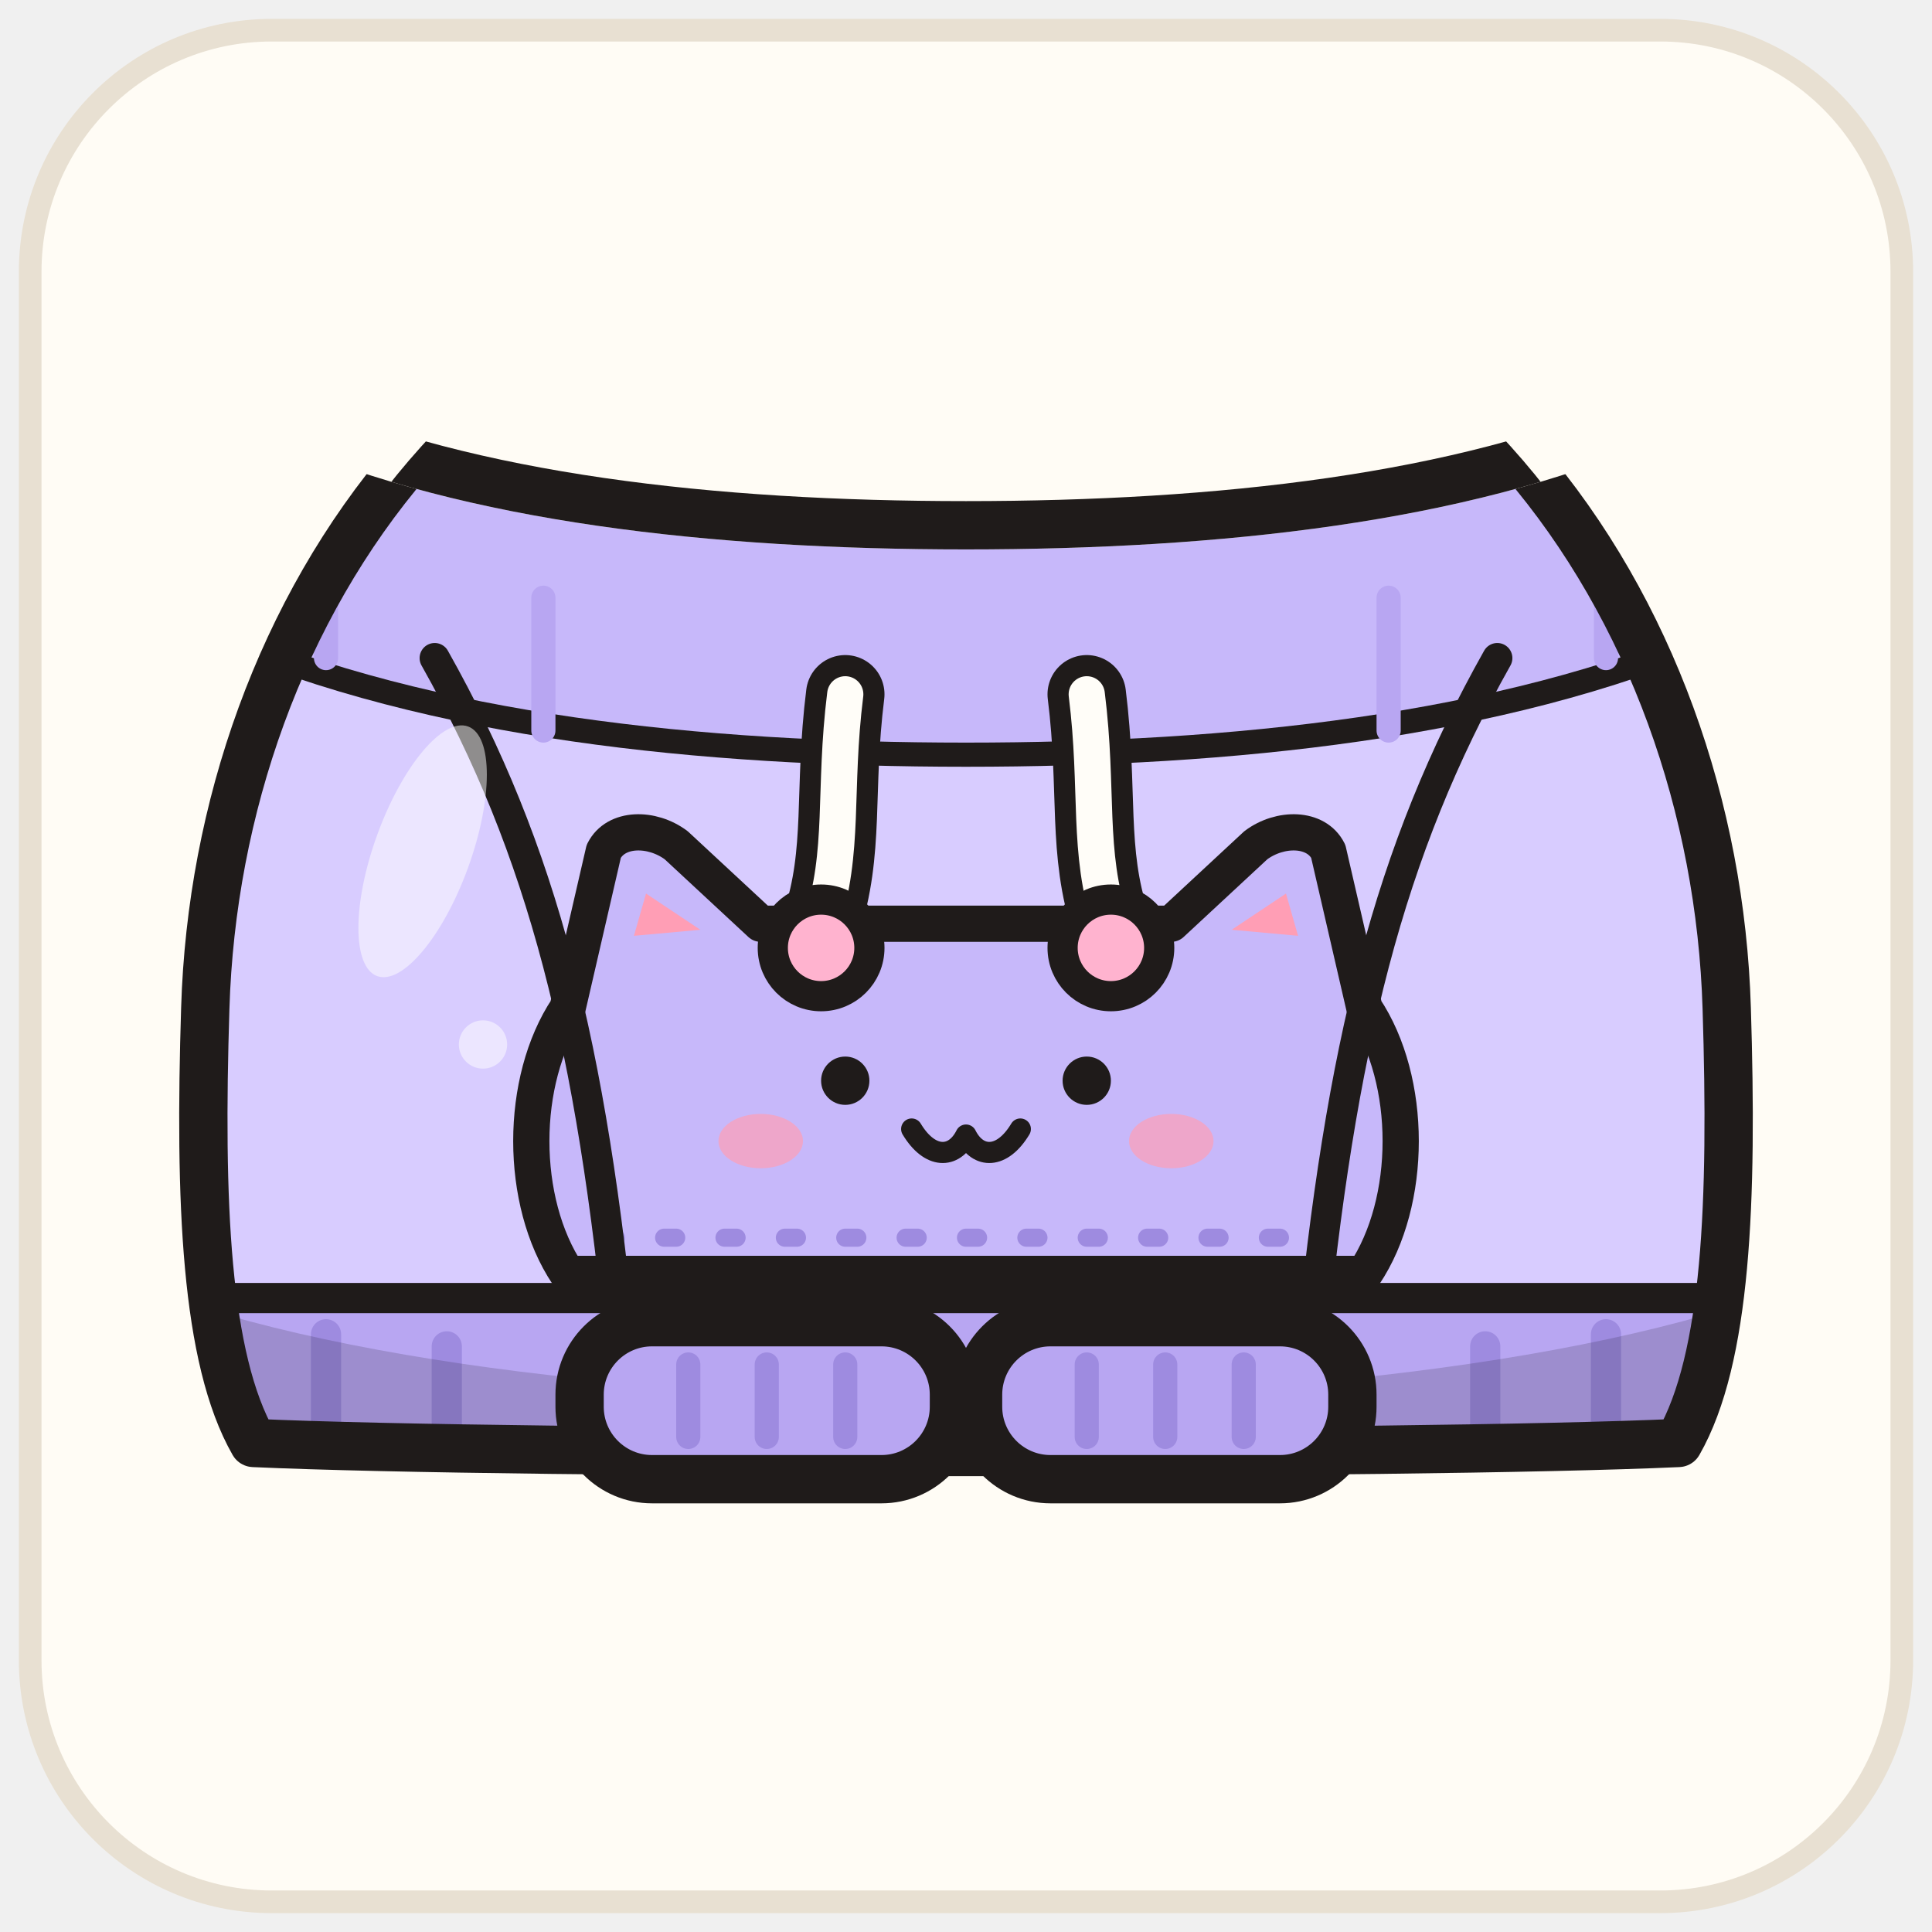
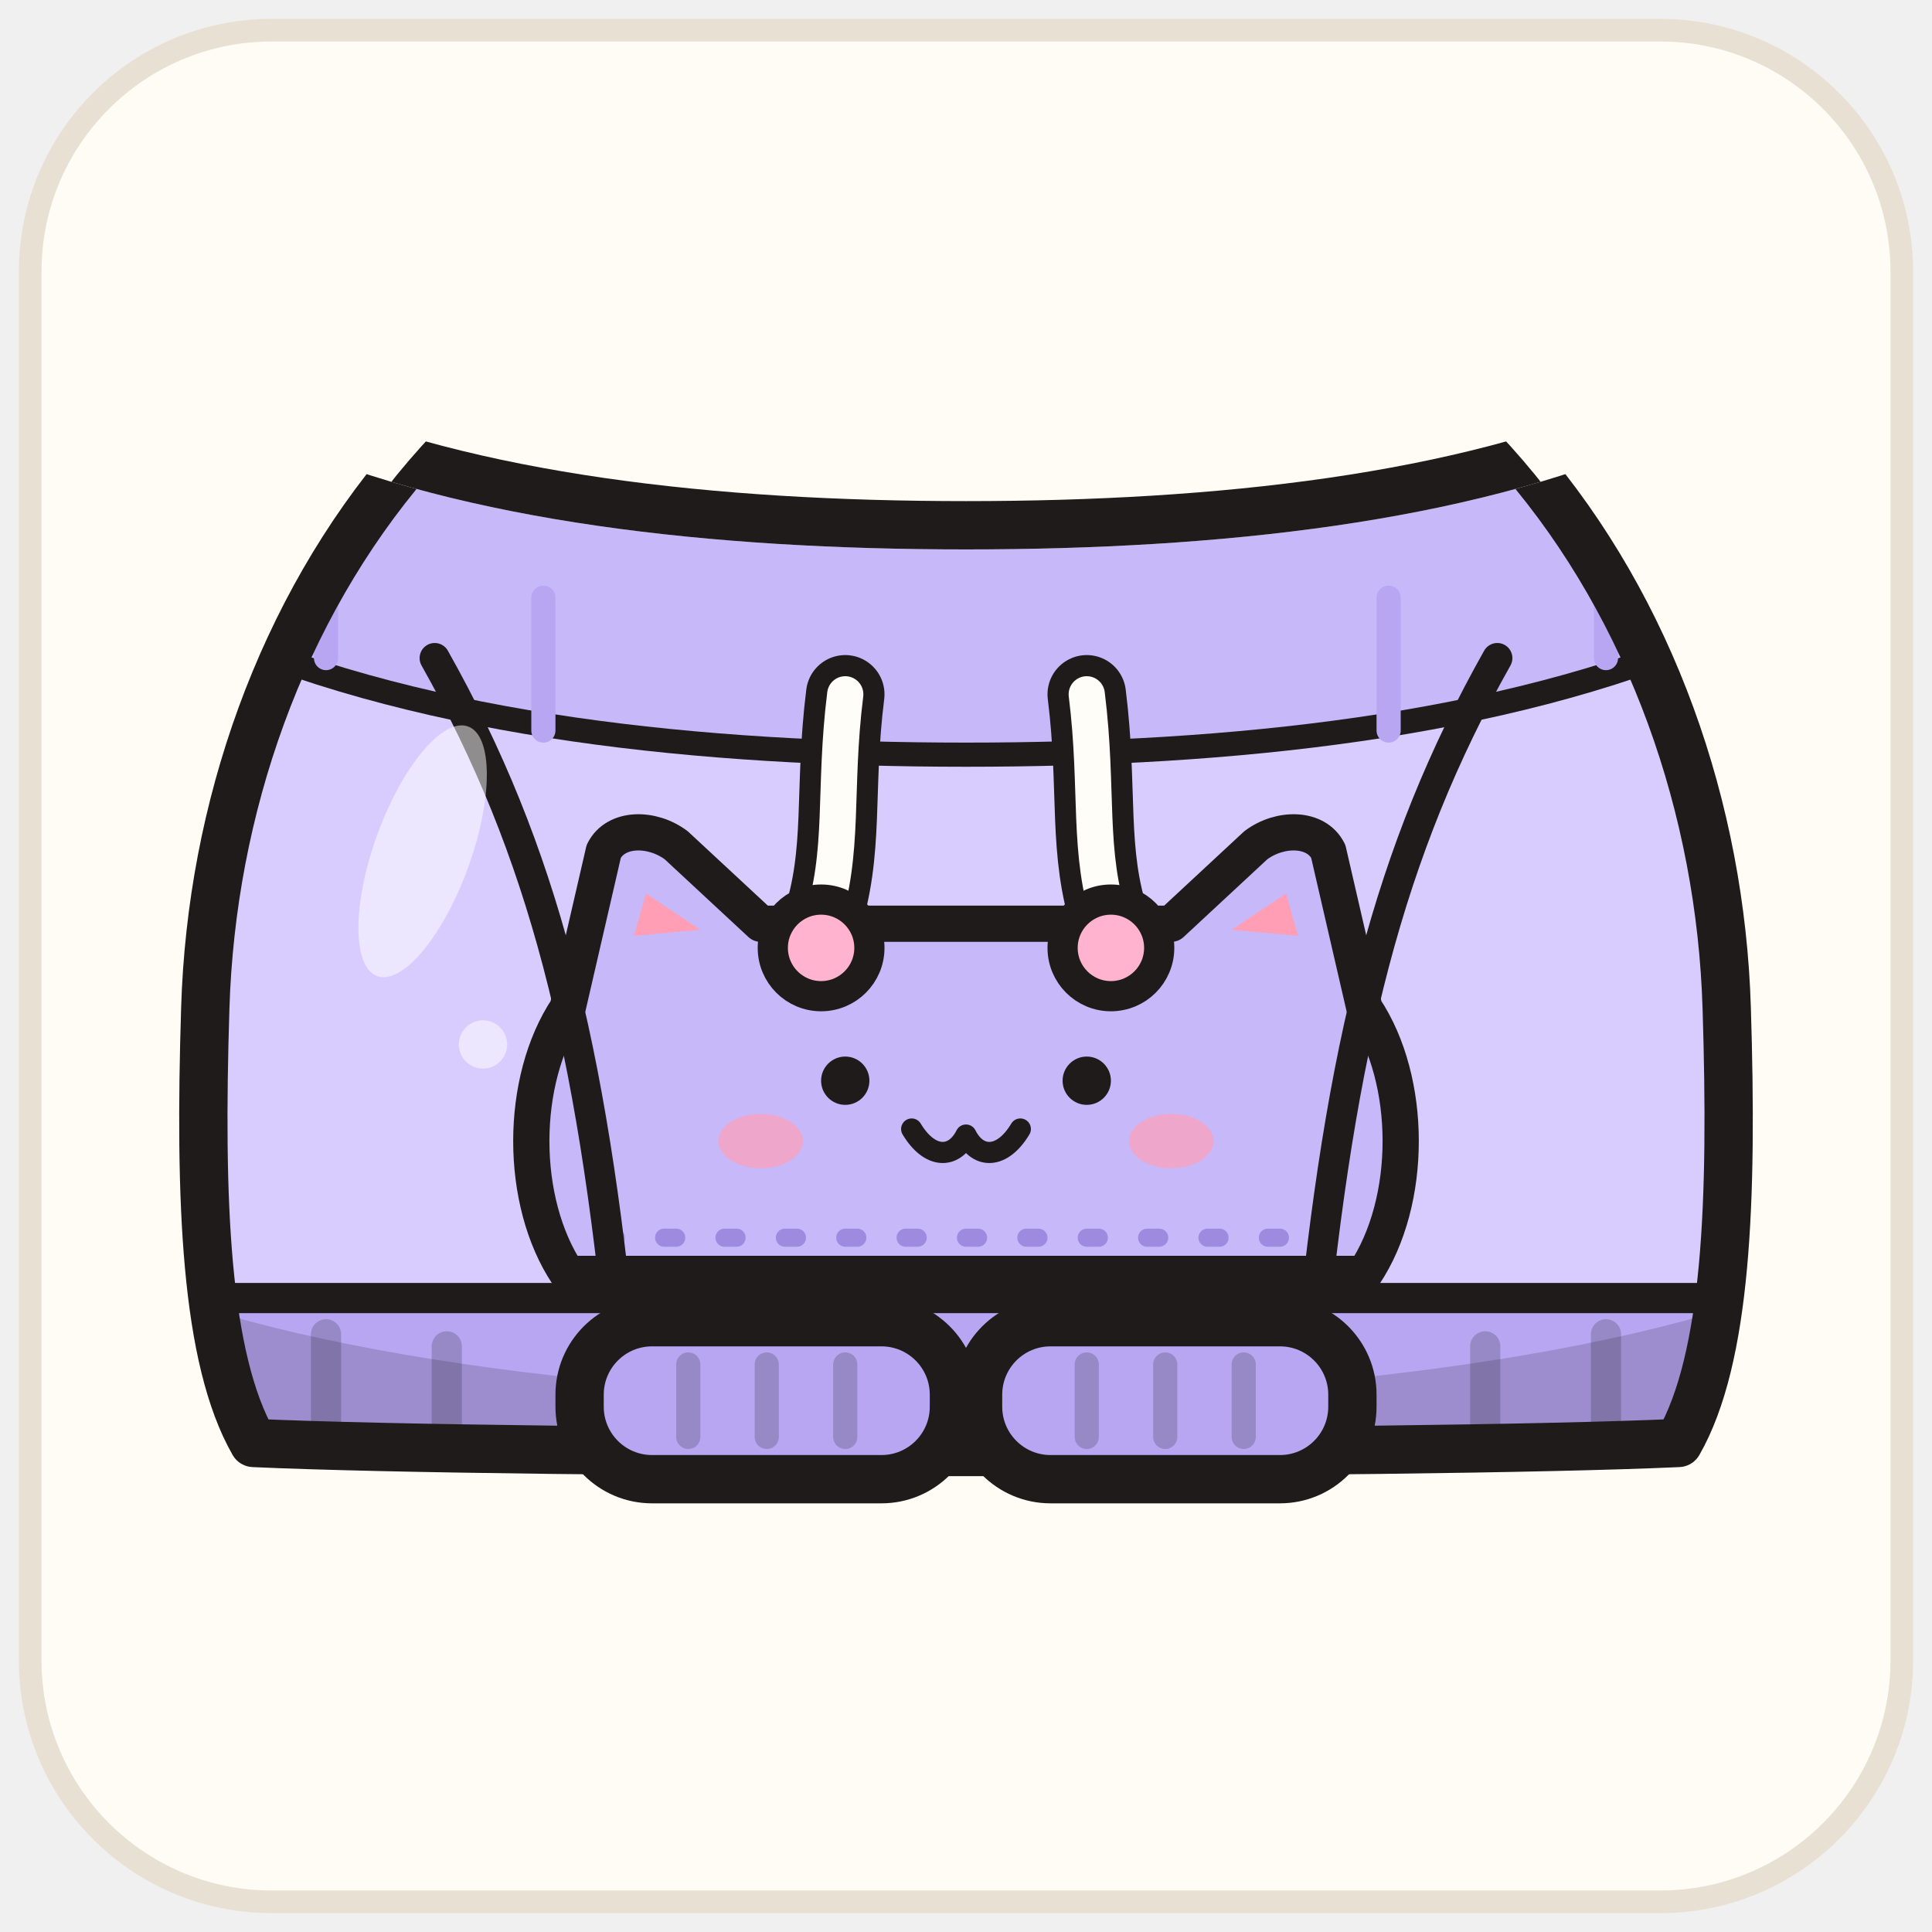
<svg xmlns="http://www.w3.org/2000/svg" viewBox="0 0 256 256" width="256" height="256">
  <rect x="4" y="4" width="248" height="248" rx="32" fill="#FFFCF5" stroke="#E8E0D2" stroke-width="3" />
  <svg x="20" y="20" width="216" height="216" viewBox="121 256 270 270" preserveAspectRatio="xMidYMid meet" overflow="visible">
    <defs>
      <path id="sw-head" d="M256 318 C172 318 96 300 92 232 C88 185 100 150 118 128 C112 104 118 74 134 60 C146 50 160 52 170 62 C184 76 196 90 208 100 C236 94 276 94 304 100 C316 90 328 76 342 62 C352 52 366 50 378 60 C394 74 400 104 394 128 C412 150 424 185 420 232 C416 300 340 318 256 318 Z" />
      <path id="sw-shape" d="M256 266 C336 266 380 332 382 398 C383 430 382 456 374 470 C330 472 182 472 138 470 C130 456 129 430 130 398 C132 332 176 266 256 266 Z" />
      <clipPath id="sw-clip">
        <use href="#sw-shape" />
      </clipPath>
      <mask id="sw-cut" maskUnits="userSpaceOnUse" x="0" y="0" width="512" height="512">
        <rect width="512" height="512" fill="#fff" />
        <use href="#sw-head" fill="#000" stroke="#000" stroke-width="8" />
      </mask>
    </defs>
    <g stroke-linejoin="round" stroke-linecap="round">
      <g mask="url(#sw-cut)">
        <g clip-path="url(#sw-clip)">
          <rect x="100" y="250" width="312" height="240" fill="#D8CCFF" data-dye="a" />
          <g>
            <path fill="#C7B8FA" data-dye="b" stroke="#1F1B1A" stroke-width="6" d="M190 398 L196 372 C198 368 204 368 208 371 L222 384 L290 384 L304 371 C308 368 314 368 316 372 L322 398 C330 410 330 430 322 442 L190 442 C182 430 182 410 190 398 Z" />
            <path fill="#FF9EB5" d="M201 386 L203 379 L212 385 Z M311 386 L309 379 L300 385 Z" />
            <circle cx="236" cy="410" r="4" fill="#1F1B1A" />
            <circle cx="276" cy="410" r="4" fill="#1F1B1A" />
            <path fill="none" stroke="#1F1B1A" stroke-width="3.5" d="M247 418 C250 423 254 423 256 419 C258 423 262 423 265 418" />
            <ellipse cx="222" cy="420" rx="7" ry="4.5" fill="#FF9EB5" opacity="0.7" />
            <ellipse cx="290" cy="420" rx="7" ry="4.5" fill="#FF9EB5" opacity="0.7" />
            <path fill="none" stroke="#9E8BE0" stroke-width="3" stroke-dasharray="2 8" d="M196 436 L316 436" />
          </g>
          <rect x="100" y="446" width="312" height="40" fill="#B8A6F2" data-dye="b" />
-           <path fill="none" stroke="#9E8BE0" stroke-width="5" d="M150 452 L150 474 M170 454 L170 478 M342 454 L342 478 M362 452 L362 474" />
+           <path fill="none" stroke="#000000" stroke-opacity="0.18" stroke-width="5" d="M150 452 L150 474 M170 454 L170 478 M342 454 L342 478 M362 452 L362 474" />
          <path fill="none" stroke="#1F1B1A" stroke-width="5" d="M128 446 L384 446" />
          <use href="#sw-head" fill="#000" fill-opacity="0.15" transform="translate(0 20)" />
          <path fill="#000" fill-opacity="0.15" d="M110 440 C170 470 342 470 402 440 L402 500 L110 500 Z" />
          <path fill="none" stroke="#1F1B1A" stroke-width="68" d="M92 238 C96 306 172 324 256 324 C340 324 416 306 420 238" />
          <mask id="sw-collar-1" maskUnits="userSpaceOnUse" x="0" y="0" width="512" height="512">
            <path fill="none" stroke="#fff" stroke-width="60" d="M92 238 C96 306 172 324 256 324 C340 324 416 306 420 238" />
          </mask>
          <rect x="60" y="180" width="392" height="260" fill="#C7B8FA" data-dye="b" mask="url(#sw-collar-1)" />
          <path fill="none" stroke="#B8A6F2" stroke-width="4" d="M150 318 L150 340 M186 330 L186 352 M326 330 L326 352 M362 318 L362 340" />
          <path fill="none" stroke="#1F1B1A" stroke-width="13" d="M236 346 C234 362 236 372 232 384 M276 346 C278 362 276 372 280 384" />
          <path fill="none" stroke="#FFFDF8" stroke-width="6" d="M236 346 C234 362 236 372 232 384 M276 346 C278 362 276 372 280 384" />
          <circle cx="232" cy="388" r="8" fill="#FFB3CF" stroke="#1F1B1A" stroke-width="5" />
          <circle cx="280" cy="388" r="8" fill="#FFB3CF" stroke="#1F1B1A" stroke-width="5" />
        </g>
        <path fill="none" stroke="#1F1B1A" stroke-width="5" d="M168 340 C186 372 194 404 199 456 M344 340 C326 372 318 404 313 456" />
        <use href="#sw-shape" fill="none" stroke="#1F1B1A" stroke-width="8" />
      </g>
      <g transform="translate(0 20)">
        <rect x="192" y="430" width="62" height="26" rx="12" fill="#B8A6F2" data-dye="b" stroke="#1F1B1A" stroke-width="8" />
        <rect x="258" y="430" width="62" height="26" rx="12" fill="#B8A6F2" data-dye="b" stroke="#1F1B1A" stroke-width="8" />
-         <path fill="none" stroke="#9E8BE0" stroke-width="4" d="M210 437 L210 449 M223 437 L223 449 M236 437 L236 449 M276 437 L276 449 M289 437 L289 449 M302 437 L302 449" />
+         <path fill="none" stroke="#000000" stroke-opacity="0.18" stroke-width="4" d="M210 437 L210 449 M223 437 L223 449 M236 437 L236 449 M276 437 L276 449 M289 437 L289 449 M302 437 L302 449" />
      </g>
      <ellipse fill="#FFFFFF" fill-opacity="0.5" cx="166" cy="372" rx="8" ry="22" transform="rotate(20 166 372)" />
      <circle fill="#FFFFFF" fill-opacity="0.5" cx="176" cy="404" r="4" />
    </g>
    <use href="#sw-head" fill="none" stroke="#1F1B1A" stroke-width="8" clip-path="url(#sw-clip)" />
  </svg>
</svg>
